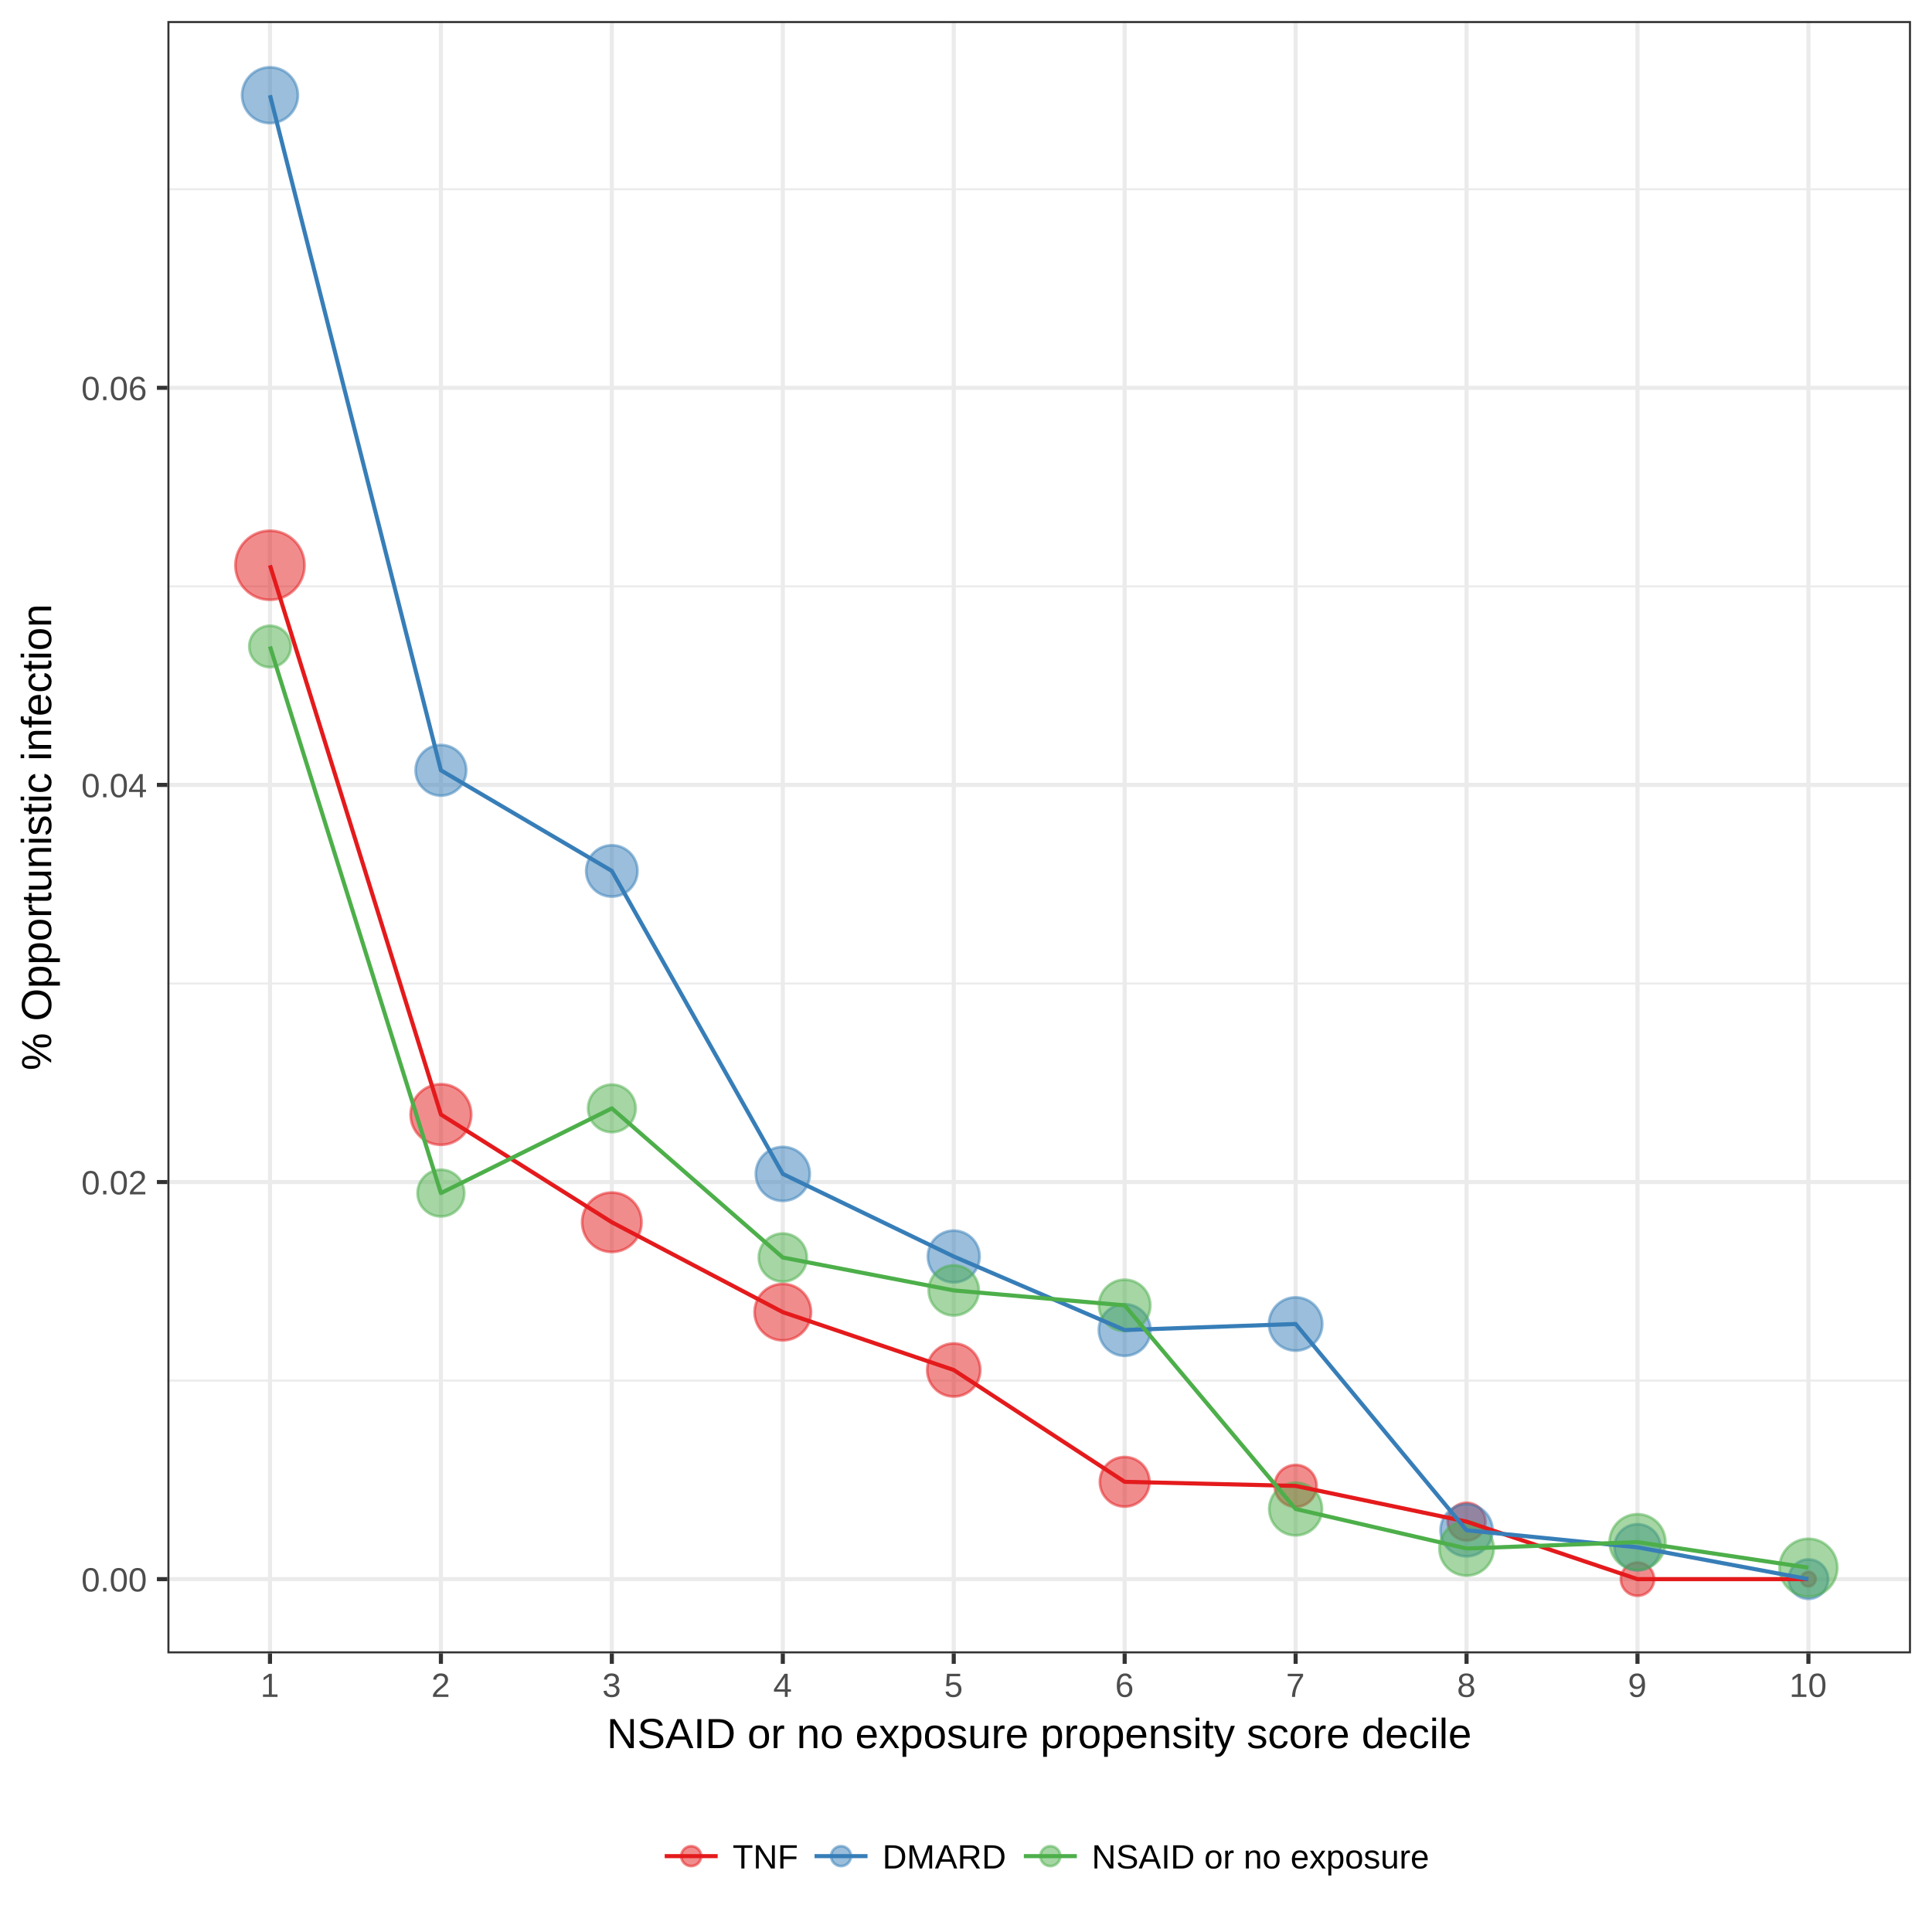
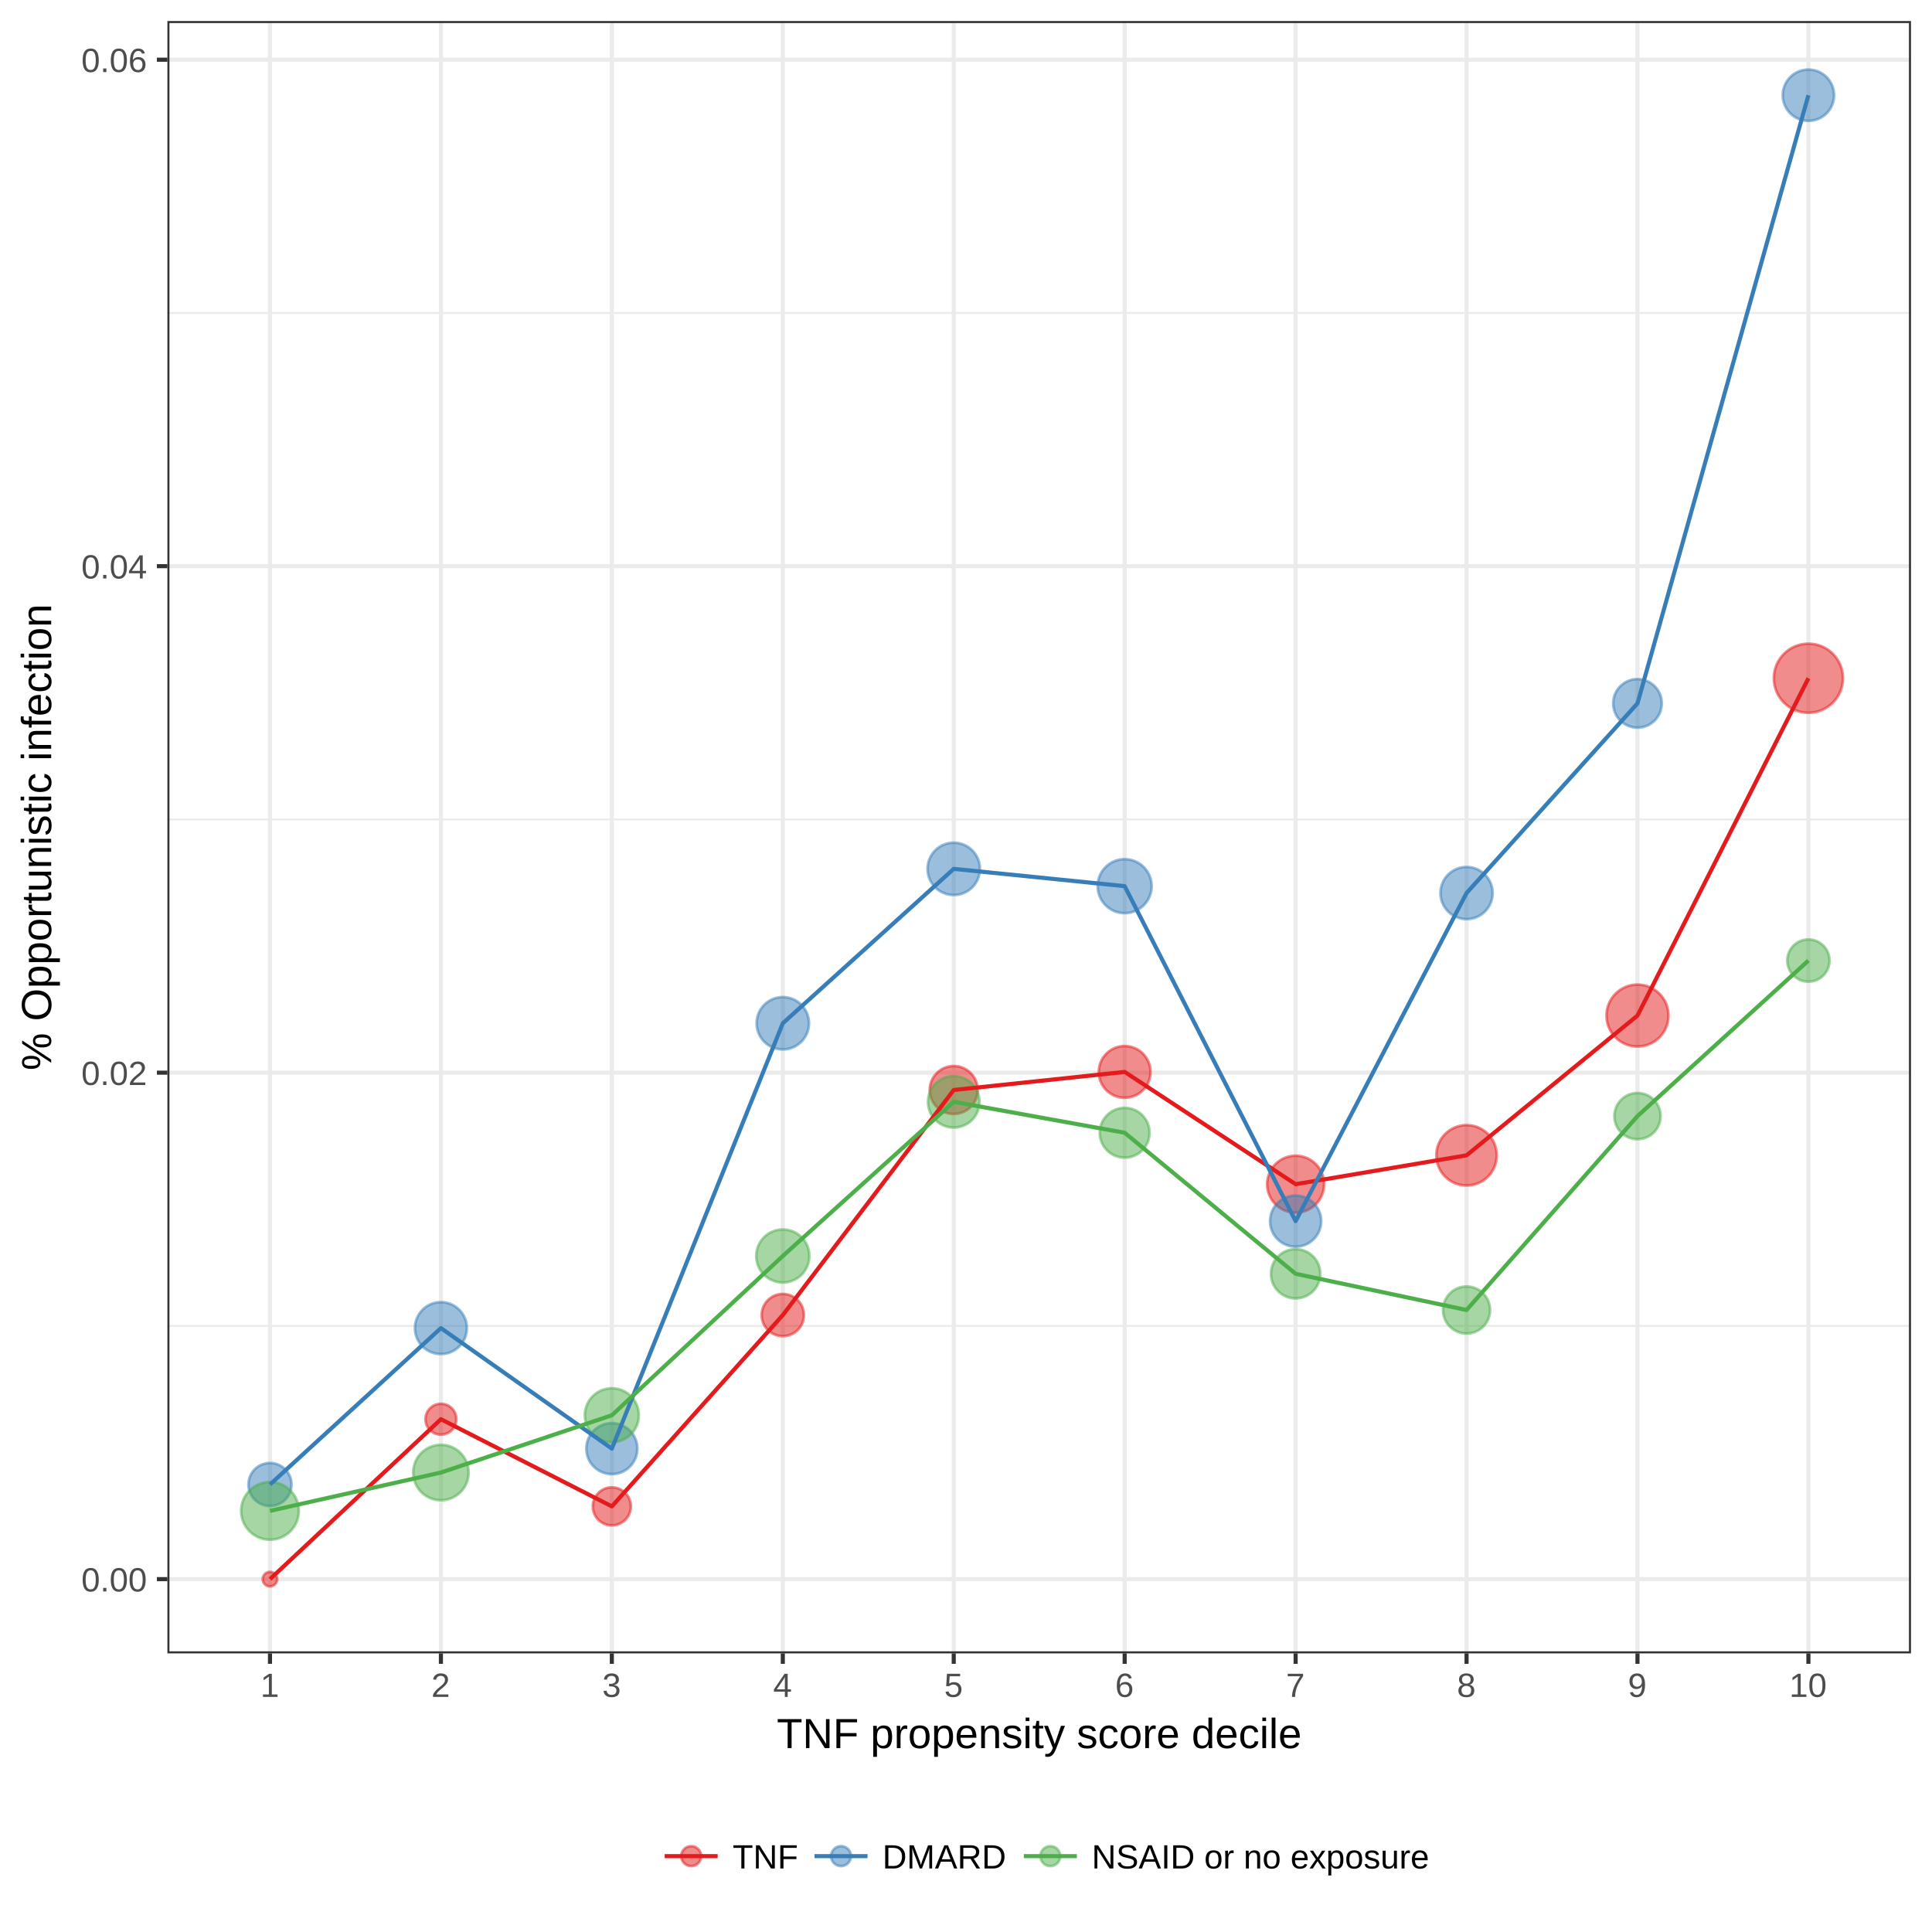
<svg xmlns="http://www.w3.org/2000/svg" viewBox="0 0 504.00 504.00">
  <defs>
    <style type="text/css">
    line, polyline, path, rect, circle {
      fill: none;
      stroke: #000000;
      stroke-linecap: round;
      stroke-linejoin: round;
      stroke-miterlimit: 10.00;
    }
  </style>
  </defs>
  <rect width="100%" height="100%" style="stroke: none; fill: #FFFFFF;" />
  <rect x="0.00" y="-0.00" width="504.00" height="504.00" style="stroke-width: 1.07; stroke: #FFFFFF; fill: #FFFFFF;" />
  <defs>
    <clipPath id="cpNDMuNjcyNnw0OTguNTIxfDQzMS4zMDl8NS40Nzk0NQ==">
      <rect x="43.67" y="5.48" width="454.85" height="425.83" />
    </clipPath>
  </defs>
  <rect x="43.67" y="5.48" width="454.85" height="425.83" style="stroke-width: 1.07; stroke: none; fill: #FFFFFF;" clip-path="url(#cpNDMuNjcyNnw0OTguNTIxfDQzMS4zMDl8NS40Nzk0NQ==)" />
-   <polyline points="43.67,360.16 498.52,360.16 " style="stroke-width: 0.53; stroke: #EBEBEB; stroke-linecap: butt;" clip-path="url(#cpNDMuNjcyNnw0OTguNTIxfDQzMS4zMDl8NS40Nzk0NQ==)" />
-   <polyline points="43.67,256.56 498.52,256.56 " style="stroke-width: 0.53; stroke: #EBEBEB; stroke-linecap: butt;" clip-path="url(#cpNDMuNjcyNnw0OTguNTIxfDQzMS4zMDl8NS40Nzk0NQ==)" />
-   <polyline points="43.67,152.97 498.52,152.97 " style="stroke-width: 0.53; stroke: #EBEBEB; stroke-linecap: butt;" clip-path="url(#cpNDMuNjcyNnw0OTguNTIxfDQzMS4zMDl8NS40Nzk0NQ==)" />
-   <polyline points="43.67,49.37 498.52,49.37 " style="stroke-width: 0.53; stroke: #EBEBEB; stroke-linecap: butt;" clip-path="url(#cpNDMuNjcyNnw0OTguNTIxfDQzMS4zMDl8NS40Nzk0NQ==)" />
+   <polyline points="43.67,345.89 498.52,345.89 " style="stroke-width: 0.53; stroke: #EBEBEB; stroke-linecap: butt;" clip-path="url(#cpNDMuNjcyNnw0OTguNTIxfDQzMS4zMDl8NS40Nzk0NQ==)" />
+   <polyline points="43.67,213.77 498.52,213.77 " style="stroke-width: 0.53; stroke: #EBEBEB; stroke-linecap: butt;" clip-path="url(#cpNDMuNjcyNnw0OTguNTIxfDQzMS4zMDl8NS40Nzk0NQ==)" />
+   <polyline points="43.67,81.64 498.52,81.64 " style="stroke-width: 0.53; stroke: #EBEBEB; stroke-linecap: butt;" clip-path="url(#cpNDMuNjcyNnw0OTguNTIxfDQzMS4zMDl8NS40Nzk0NQ==)" />
  <polyline points="43.67,411.95 498.52,411.95 " style="stroke-width: 1.07; stroke: #EBEBEB; stroke-linecap: butt;" clip-path="url(#cpNDMuNjcyNnw0OTguNTIxfDQzMS4zMDl8NS40Nzk0NQ==)" />
-   <polyline points="43.67,308.36 498.52,308.36 " style="stroke-width: 1.07; stroke: #EBEBEB; stroke-linecap: butt;" clip-path="url(#cpNDMuNjcyNnw0OTguNTIxfDQzMS4zMDl8NS40Nzk0NQ==)" />
-   <polyline points="43.67,204.76 498.52,204.76 " style="stroke-width: 1.07; stroke: #EBEBEB; stroke-linecap: butt;" clip-path="url(#cpNDMuNjcyNnw0OTguNTIxfDQzMS4zMDl8NS40Nzk0NQ==)" />
-   <polyline points="43.67,101.17 498.52,101.17 " style="stroke-width: 1.07; stroke: #EBEBEB; stroke-linecap: butt;" clip-path="url(#cpNDMuNjcyNnw0OTguNTIxfDQzMS4zMDl8NS40Nzk0NQ==)" />
+   <polyline points="43.67,279.83 498.52,279.83 " style="stroke-width: 1.07; stroke: #EBEBEB; stroke-linecap: butt;" clip-path="url(#cpNDMuNjcyNnw0OTguNTIxfDQzMS4zMDl8NS40Nzk0NQ==)" />
+   <polyline points="43.67,147.70 498.52,147.70 " style="stroke-width: 1.07; stroke: #EBEBEB; stroke-linecap: butt;" clip-path="url(#cpNDMuNjcyNnw0OTguNTIxfDQzMS4zMDl8NS40Nzk0NQ==)" />
+   <polyline points="43.67,15.58 498.52,15.58 " style="stroke-width: 1.07; stroke: #EBEBEB; stroke-linecap: butt;" clip-path="url(#cpNDMuNjcyNnw0OTguNTIxfDQzMS4zMDl8NS40Nzk0NQ==)" />
  <polyline points="70.43,431.31 70.43,5.48 " style="stroke-width: 1.07; stroke: #EBEBEB; stroke-linecap: butt;" clip-path="url(#cpNDMuNjcyNnw0OTguNTIxfDQzMS4zMDl8NS40Nzk0NQ==)" />
  <polyline points="115.02,431.31 115.02,5.48 " style="stroke-width: 1.07; stroke: #EBEBEB; stroke-linecap: butt;" clip-path="url(#cpNDMuNjcyNnw0OTguNTIxfDQzMS4zMDl8NS40Nzk0NQ==)" />
  <polyline points="159.61,431.31 159.61,5.48 " style="stroke-width: 1.07; stroke: #EBEBEB; stroke-linecap: butt;" clip-path="url(#cpNDMuNjcyNnw0OTguNTIxfDQzMS4zMDl8NS40Nzk0NQ==)" />
  <polyline points="204.21,431.31 204.21,5.48 " style="stroke-width: 1.07; stroke: #EBEBEB; stroke-linecap: butt;" clip-path="url(#cpNDMuNjcyNnw0OTguNTIxfDQzMS4zMDl8NS40Nzk0NQ==)" />
  <polyline points="248.80,431.31 248.80,5.48 " style="stroke-width: 1.07; stroke: #EBEBEB; stroke-linecap: butt;" clip-path="url(#cpNDMuNjcyNnw0OTguNTIxfDQzMS4zMDl8NS40Nzk0NQ==)" />
  <polyline points="293.39,431.31 293.39,5.48 " style="stroke-width: 1.07; stroke: #EBEBEB; stroke-linecap: butt;" clip-path="url(#cpNDMuNjcyNnw0OTguNTIxfDQzMS4zMDl8NS40Nzk0NQ==)" />
  <polyline points="337.99,431.31 337.99,5.48 " style="stroke-width: 1.07; stroke: #EBEBEB; stroke-linecap: butt;" clip-path="url(#cpNDMuNjcyNnw0OTguNTIxfDQzMS4zMDl8NS40Nzk0NQ==)" />
  <polyline points="382.58,431.31 382.58,5.48 " style="stroke-width: 1.07; stroke: #EBEBEB; stroke-linecap: butt;" clip-path="url(#cpNDMuNjcyNnw0OTguNTIxfDQzMS4zMDl8NS40Nzk0NQ==)" />
  <polyline points="427.17,431.31 427.17,5.48 " style="stroke-width: 1.07; stroke: #EBEBEB; stroke-linecap: butt;" clip-path="url(#cpNDMuNjcyNnw0OTguNTIxfDQzMS4zMDl8NS40Nzk0NQ==)" />
  <polyline points="471.76,431.31 471.76,5.48 " style="stroke-width: 1.07; stroke: #EBEBEB; stroke-linecap: butt;" clip-path="url(#cpNDMuNjcyNnw0OTguNTIxfDQzMS4zMDl8NS40Nzk0NQ==)" />
-   <circle cx="70.43" cy="147.46" r="6.76pt" style="stroke-width: 0.71; stroke: #E41A1C; stroke-opacity: 0.50; fill: #E41A1C; fill-opacity: 0.50;" clip-path="url(#cpNDMuNjcyNnw0OTguNTIxfDQzMS4zMDl8NS40Nzk0NQ==)" />
-   <circle cx="115.02" cy="290.74" r="5.93pt" style="stroke-width: 0.71; stroke: #E41A1C; stroke-opacity: 0.50; fill: #E41A1C; fill-opacity: 0.50;" clip-path="url(#cpNDMuNjcyNnw0OTguNTIxfDQzMS4zMDl8NS40Nzk0NQ==)" />
-   <circle cx="159.61" cy="318.85" r="5.81pt" style="stroke-width: 0.71; stroke: #E41A1C; stroke-opacity: 0.50; fill: #E41A1C; fill-opacity: 0.50;" clip-path="url(#cpNDMuNjcyNnw0OTguNTIxfDQzMS4zMDl8NS40Nzk0NQ==)" />
-   <circle cx="204.21" cy="342.30" r="5.52pt" style="stroke-width: 0.71; stroke: #E41A1C; stroke-opacity: 0.50; fill: #E41A1C; fill-opacity: 0.50;" clip-path="url(#cpNDMuNjcyNnw0OTguNTIxfDQzMS4zMDl8NS40Nzk0NQ==)" />
-   <circle cx="248.80" cy="357.39" r="5.19pt" style="stroke-width: 0.71; stroke: #E41A1C; stroke-opacity: 0.50; fill: #E41A1C; fill-opacity: 0.50;" clip-path="url(#cpNDMuNjcyNnw0OTguNTIxfDQzMS4zMDl8NS40Nzk0NQ==)" />
-   <circle cx="293.39" cy="386.56" r="4.85pt" style="stroke-width: 0.71; stroke: #E41A1C; stroke-opacity: 0.50; fill: #E41A1C; fill-opacity: 0.50;" clip-path="url(#cpNDMuNjcyNnw0OTguNTIxfDQzMS4zMDl8NS40Nzk0NQ==)" />
-   <circle cx="337.99" cy="387.63" r="4.10pt" style="stroke-width: 0.71; stroke: #E41A1C; stroke-opacity: 0.50; fill: #E41A1C; fill-opacity: 0.50;" clip-path="url(#cpNDMuNjcyNnw0OTguNTIxfDQzMS4zMDl8NS40Nzk0NQ==)" />
-   <circle cx="382.58" cy="396.94" r="3.69pt" style="stroke-width: 0.71; stroke: #E41A1C; stroke-opacity: 0.50; fill: #E41A1C; fill-opacity: 0.50;" clip-path="url(#cpNDMuNjcyNnw0OTguNTIxfDQzMS4zMDl8NS40Nzk0NQ==)" />
-   <circle cx="427.17" cy="411.95" r="3.25pt" style="stroke-width: 0.71; stroke: #E41A1C; stroke-opacity: 0.50; fill: #E41A1C; fill-opacity: 0.50;" clip-path="url(#cpNDMuNjcyNnw0OTguNTIxfDQzMS4zMDl8NS40Nzk0NQ==)" />
-   <circle cx="471.76" cy="411.95" r="1.42pt" style="stroke-width: 0.71; stroke: #E41A1C; stroke-opacity: 0.50; fill: #E41A1C; fill-opacity: 0.50;" clip-path="url(#cpNDMuNjcyNnw0OTguNTIxfDQzMS4zMDl8NS40Nzk0NQ==)" />
-   <circle cx="70.43" cy="24.84" r="5.46pt" style="stroke-width: 0.71; stroke: #377EB8; stroke-opacity: 0.50; fill: #377EB8; fill-opacity: 0.50;" clip-path="url(#cpNDMuNjcyNnw0OTguNTIxfDQzMS4zMDl8NS40Nzk0NQ==)" />
-   <circle cx="115.02" cy="200.95" r="4.95pt" style="stroke-width: 0.71; stroke: #377EB8; stroke-opacity: 0.50; fill: #377EB8; fill-opacity: 0.50;" clip-path="url(#cpNDMuNjcyNnw0OTguNTIxfDQzMS4zMDl8NS40Nzk0NQ==)" />
-   <circle cx="159.61" cy="227.20" r="5.02pt" style="stroke-width: 0.71; stroke: #377EB8; stroke-opacity: 0.50; fill: #377EB8; fill-opacity: 0.50;" clip-path="url(#cpNDMuNjcyNnw0OTguNTIxfDQzMS4zMDl8NS40Nzk0NQ==)" />
-   <circle cx="204.21" cy="306.24" r="5.28pt" style="stroke-width: 0.71; stroke: #377EB8; stroke-opacity: 0.50; fill: #377EB8; fill-opacity: 0.50;" clip-path="url(#cpNDMuNjcyNnw0OTguNTIxfDQzMS4zMDl8NS40Nzk0NQ==)" />
-   <circle cx="248.80" cy="327.78" r="5.06pt" style="stroke-width: 0.71; stroke: #377EB8; stroke-opacity: 0.50; fill: #377EB8; fill-opacity: 0.50;" clip-path="url(#cpNDMuNjcyNnw0OTguNTIxfDQzMS4zMDl8NS40Nzk0NQ==)" />
-   <circle cx="293.39" cy="346.96" r="5.05pt" style="stroke-width: 0.71; stroke: #377EB8; stroke-opacity: 0.50; fill: #377EB8; fill-opacity: 0.50;" clip-path="url(#cpNDMuNjcyNnw0OTguNTIxfDQzMS4zMDl8NS40Nzk0NQ==)" />
-   <circle cx="337.99" cy="345.39" r="5.21pt" style="stroke-width: 0.71; stroke: #377EB8; stroke-opacity: 0.50; fill: #377EB8; fill-opacity: 0.50;" clip-path="url(#cpNDMuNjcyNnw0OTguNTIxfDQzMS4zMDl8NS40Nzk0NQ==)" />
-   <circle cx="382.58" cy="399.21" r="5.09pt" style="stroke-width: 0.71; stroke: #377EB8; stroke-opacity: 0.50; fill: #377EB8; fill-opacity: 0.50;" clip-path="url(#cpNDMuNjcyNnw0OTguNTIxfDQzMS4zMDl8NS40Nzk0NQ==)" />
-   <circle cx="427.17" cy="403.64" r="4.51pt" style="stroke-width: 0.71; stroke: #377EB8; stroke-opacity: 0.50; fill: #377EB8; fill-opacity: 0.50;" clip-path="url(#cpNDMuNjcyNnw0OTguNTIxfDQzMS4zMDl8NS40Nzk0NQ==)" />
-   <circle cx="471.76" cy="411.95" r="3.86pt" style="stroke-width: 0.71; stroke: #377EB8; stroke-opacity: 0.50; fill: #377EB8; fill-opacity: 0.50;" clip-path="url(#cpNDMuNjcyNnw0OTguNTIxfDQzMS4zMDl8NS40Nzk0NQ==)" />
-   <circle cx="70.43" cy="168.64" r="4.05pt" style="stroke-width: 0.71; stroke: #4DAF4A; stroke-opacity: 0.50; fill: #4DAF4A; fill-opacity: 0.50;" clip-path="url(#cpNDMuNjcyNnw0OTguNTIxfDQzMS4zMDl8NS40Nzk0NQ==)" />
-   <circle cx="115.02" cy="311.24" r="4.57pt" style="stroke-width: 0.71; stroke: #4DAF4A; stroke-opacity: 0.50; fill: #4DAF4A; fill-opacity: 0.50;" clip-path="url(#cpNDMuNjcyNnw0OTguNTIxfDQzMS4zMDl8NS40Nzk0NQ==)" />
-   <circle cx="159.61" cy="289.14" r="4.65pt" style="stroke-width: 0.71; stroke: #4DAF4A; stroke-opacity: 0.50; fill: #4DAF4A; fill-opacity: 0.50;" clip-path="url(#cpNDMuNjcyNnw0OTguNTIxfDQzMS4zMDl8NS40Nzk0NQ==)" />
-   <circle cx="204.21" cy="328.05" r="4.70pt" style="stroke-width: 0.71; stroke: #4DAF4A; stroke-opacity: 0.50; fill: #4DAF4A; fill-opacity: 0.50;" clip-path="url(#cpNDMuNjcyNnw0OTguNTIxfDQzMS4zMDl8NS40Nzk0NQ==)" />
-   <circle cx="248.80" cy="336.63" r="4.90pt" style="stroke-width: 0.71; stroke: #4DAF4A; stroke-opacity: 0.50; fill: #4DAF4A; fill-opacity: 0.50;" clip-path="url(#cpNDMuNjcyNnw0OTguNTIxfDQzMS4zMDl8NS40Nzk0NQ==)" />
-   <circle cx="293.39" cy="340.53" r="5.02pt" style="stroke-width: 0.71; stroke: #4DAF4A; stroke-opacity: 0.50; fill: #4DAF4A; fill-opacity: 0.50;" clip-path="url(#cpNDMuNjcyNnw0OTguNTIxfDQzMS4zMDl8NS40Nzk0NQ==)" />
-   <circle cx="337.99" cy="393.65" r="5.16pt" style="stroke-width: 0.71; stroke: #4DAF4A; stroke-opacity: 0.50; fill: #4DAF4A; fill-opacity: 0.50;" clip-path="url(#cpNDMuNjcyNnw0OTguNTIxfDQzMS4zMDl8NS40Nzk0NQ==)" />
-   <circle cx="382.58" cy="403.95" r="5.31pt" style="stroke-width: 0.71; stroke: #4DAF4A; stroke-opacity: 0.50; fill: #4DAF4A; fill-opacity: 0.50;" clip-path="url(#cpNDMuNjcyNnw0OTguNTIxfDQzMS4zMDl8NS40Nzk0NQ==)" />
-   <circle cx="427.17" cy="402.29" r="5.46pt" style="stroke-width: 0.71; stroke: #4DAF4A; stroke-opacity: 0.50; fill: #4DAF4A; fill-opacity: 0.50;" clip-path="url(#cpNDMuNjcyNnw0OTguNTIxfDQzMS4zMDl8NS40Nzk0NQ==)" />
-   <circle cx="471.76" cy="408.96" r="5.65pt" style="stroke-width: 0.71; stroke: #4DAF4A; stroke-opacity: 0.50; fill: #4DAF4A; fill-opacity: 0.50;" clip-path="url(#cpNDMuNjcyNnw0OTguNTIxfDQzMS4zMDl8NS40Nzk0NQ==)" />
-   <polyline points="70.43,147.46 115.02,290.74 159.61,318.85 204.21,342.30 248.80,357.39 293.39,386.56 337.99,387.63 382.58,396.94 427.17,411.95 471.76,411.95 " style="stroke-width: 1.07; stroke: #E41A1C; stroke-linecap: butt;" clip-path="url(#cpNDMuNjcyNnw0OTguNTIxfDQzMS4zMDl8NS40Nzk0NQ==)" />
-   <polyline points="70.43,24.84 115.02,200.95 159.61,227.20 204.21,306.24 248.80,327.78 293.39,346.96 337.99,345.39 382.58,399.21 427.17,403.64 471.76,411.95 " style="stroke-width: 1.07; stroke: #377EB8; stroke-linecap: butt;" clip-path="url(#cpNDMuNjcyNnw0OTguNTIxfDQzMS4zMDl8NS40Nzk0NQ==)" />
-   <polyline points="70.43,168.64 115.02,311.24 159.61,289.14 204.21,328.05 248.80,336.63 293.39,340.53 337.99,393.65 382.58,403.95 427.17,402.29 471.76,408.96 " style="stroke-width: 1.07; stroke: #4DAF4A; stroke-linecap: butt;" clip-path="url(#cpNDMuNjcyNnw0OTguNTIxfDQzMS4zMDl8NS40Nzk0NQ==)" />
+   <circle cx="70.43" cy="411.95" r="1.42pt" style="stroke-width: 0.71; stroke: #E41A1C; stroke-opacity: 0.50; fill: #E41A1C; fill-opacity: 0.50;" clip-path="url(#cpNDMuNjcyNnw0OTguNTIxfDQzMS4zMDl8NS40Nzk0NQ==)" />
+   <circle cx="115.02" cy="370.23" r="3.02pt" style="stroke-width: 0.71; stroke: #E41A1C; stroke-opacity: 0.50; fill: #E41A1C; fill-opacity: 0.50;" clip-path="url(#cpNDMuNjcyNnw0OTguNTIxfDQzMS4zMDl8NS40Nzk0NQ==)" />
+   <circle cx="159.61" cy="392.97" r="3.72pt" style="stroke-width: 0.71; stroke: #E41A1C; stroke-opacity: 0.50; fill: #E41A1C; fill-opacity: 0.50;" clip-path="url(#cpNDMuNjcyNnw0OTguNTIxfDQzMS4zMDl8NS40Nzk0NQ==)" />
+   <circle cx="204.21" cy="343.06" r="4.13pt" style="stroke-width: 0.71; stroke: #E41A1C; stroke-opacity: 0.50; fill: #E41A1C; fill-opacity: 0.50;" clip-path="url(#cpNDMuNjcyNnw0OTguNTIxfDQzMS4zMDl8NS40Nzk0NQ==)" />
+   <circle cx="248.80" cy="284.35" r="4.69pt" style="stroke-width: 0.71; stroke: #E41A1C; stroke-opacity: 0.50; fill: #E41A1C; fill-opacity: 0.50;" clip-path="url(#cpNDMuNjcyNnw0OTguNTIxfDQzMS4zMDl8NS40Nzk0NQ==)" />
+   <circle cx="293.39" cy="279.63" r="5.06pt" style="stroke-width: 0.71; stroke: #E41A1C; stroke-opacity: 0.50; fill: #E41A1C; fill-opacity: 0.50;" clip-path="url(#cpNDMuNjcyNnw0OTguNTIxfDQzMS4zMDl8NS40Nzk0NQ==)" />
+   <circle cx="337.99" cy="308.92" r="5.57pt" style="stroke-width: 0.71; stroke: #E41A1C; stroke-opacity: 0.50; fill: #E41A1C; fill-opacity: 0.50;" clip-path="url(#cpNDMuNjcyNnw0OTguNTIxfDQzMS4zMDl8NS40Nzk0NQ==)" />
+   <circle cx="382.58" cy="301.39" r="5.91pt" style="stroke-width: 0.71; stroke: #E41A1C; stroke-opacity: 0.50; fill: #E41A1C; fill-opacity: 0.50;" clip-path="url(#cpNDMuNjcyNnw0OTguNTIxfDQzMS4zMDl8NS40Nzk0NQ==)" />
+   <circle cx="427.17" cy="264.93" r="6.06pt" style="stroke-width: 0.71; stroke: #E41A1C; stroke-opacity: 0.50; fill: #E41A1C; fill-opacity: 0.50;" clip-path="url(#cpNDMuNjcyNnw0OTguNTIxfDQzMS4zMDl8NS40Nzk0NQ==)" />
+   <circle cx="471.76" cy="176.93" r="6.76pt" style="stroke-width: 0.71; stroke: #E41A1C; stroke-opacity: 0.50; fill: #E41A1C; fill-opacity: 0.50;" clip-path="url(#cpNDMuNjcyNnw0OTguNTIxfDQzMS4zMDl8NS40Nzk0NQ==)" />
+   <circle cx="70.43" cy="387.26" r="4.21pt" style="stroke-width: 0.71; stroke: #377EB8; stroke-opacity: 0.50; fill: #377EB8; fill-opacity: 0.50;" clip-path="url(#cpNDMuNjcyNnw0OTguNTIxfDQzMS4zMDl8NS40Nzk0NQ==)" />
+   <circle cx="115.02" cy="346.46" r="5.08pt" style="stroke-width: 0.71; stroke: #377EB8; stroke-opacity: 0.50; fill: #377EB8; fill-opacity: 0.50;" clip-path="url(#cpNDMuNjcyNnw0OTguNTIxfDQzMS4zMDl8NS40Nzk0NQ==)" />
+   <circle cx="159.61" cy="377.90" r="4.99pt" style="stroke-width: 0.71; stroke: #377EB8; stroke-opacity: 0.50; fill: #377EB8; fill-opacity: 0.50;" clip-path="url(#cpNDMuNjcyNnw0OTguNTIxfDQzMS4zMDl8NS40Nzk0NQ==)" />
+   <circle cx="204.21" cy="266.94" r="5.12pt" style="stroke-width: 0.71; stroke: #377EB8; stroke-opacity: 0.50; fill: #377EB8; fill-opacity: 0.50;" clip-path="url(#cpNDMuNjcyNnw0OTguNTIxfDQzMS4zMDl8NS40Nzk0NQ==)" />
+   <circle cx="248.80" cy="226.66" r="5.12pt" style="stroke-width: 0.71; stroke: #377EB8; stroke-opacity: 0.50; fill: #377EB8; fill-opacity: 0.50;" clip-path="url(#cpNDMuNjcyNnw0OTguNTIxfDQzMS4zMDl8NS40Nzk0NQ==)" />
+   <circle cx="293.39" cy="231.17" r="5.28pt" style="stroke-width: 0.71; stroke: #377EB8; stroke-opacity: 0.50; fill: #377EB8; fill-opacity: 0.50;" clip-path="url(#cpNDMuNjcyNnw0OTguNTIxfDQzMS4zMDl8NS40Nzk0NQ==)" />
+   <circle cx="337.99" cy="318.55" r="5.00pt" style="stroke-width: 0.71; stroke: #377EB8; stroke-opacity: 0.50; fill: #377EB8; fill-opacity: 0.50;" clip-path="url(#cpNDMuNjcyNnw0OTguNTIxfDQzMS4zMDl8NS40Nzk0NQ==)" />
+   <circle cx="382.58" cy="232.97" r="5.10pt" style="stroke-width: 0.71; stroke: #377EB8; stroke-opacity: 0.50; fill: #377EB8; fill-opacity: 0.50;" clip-path="url(#cpNDMuNjcyNnw0OTguNTIxfDQzMS4zMDl8NS40Nzk0NQ==)" />
+   <circle cx="427.17" cy="183.49" r="4.75pt" style="stroke-width: 0.71; stroke: #377EB8; stroke-opacity: 0.50; fill: #377EB8; fill-opacity: 0.50;" clip-path="url(#cpNDMuNjcyNnw0OTguNTIxfDQzMS4zMDl8NS40Nzk0NQ==)" />
+   <circle cx="471.76" cy="24.84" r="5.02pt" style="stroke-width: 0.71; stroke: #377EB8; stroke-opacity: 0.50; fill: #377EB8; fill-opacity: 0.50;" clip-path="url(#cpNDMuNjcyNnw0OTguNTIxfDQzMS4zMDl8NS40Nzk0NQ==)" />
+   <circle cx="70.43" cy="394.14" r="5.64pt" style="stroke-width: 0.71; stroke: #4DAF4A; stroke-opacity: 0.50; fill: #4DAF4A; fill-opacity: 0.50;" clip-path="url(#cpNDMuNjcyNnw0OTguNTIxfDQzMS4zMDl8NS40Nzk0NQ==)" />
+   <circle cx="115.02" cy="384.14" r="5.42pt" style="stroke-width: 0.71; stroke: #4DAF4A; stroke-opacity: 0.50; fill: #4DAF4A; fill-opacity: 0.50;" clip-path="url(#cpNDMuNjcyNnw0OTguNTIxfDQzMS4zMDl8NS40Nzk0NQ==)" />
+   <circle cx="159.61" cy="369.20" r="5.28pt" style="stroke-width: 0.71; stroke: #4DAF4A; stroke-opacity: 0.50; fill: #4DAF4A; fill-opacity: 0.50;" clip-path="url(#cpNDMuNjcyNnw0OTguNTIxfDQzMS4zMDl8NS40Nzk0NQ==)" />
+   <circle cx="204.21" cy="327.65" r="5.19pt" style="stroke-width: 0.71; stroke: #4DAF4A; stroke-opacity: 0.50; fill: #4DAF4A; fill-opacity: 0.50;" clip-path="url(#cpNDMuNjcyNnw0OTguNTIxfDQzMS4zMDl8NS40Nzk0NQ==)" />
+   <circle cx="248.80" cy="287.43" r="5.04pt" style="stroke-width: 0.71; stroke: #4DAF4A; stroke-opacity: 0.50; fill: #4DAF4A; fill-opacity: 0.50;" clip-path="url(#cpNDMuNjcyNnw0OTguNTIxfDQzMS4zMDl8NS40Nzk0NQ==)" />
+   <circle cx="293.39" cy="295.50" r="4.87pt" style="stroke-width: 0.71; stroke: #4DAF4A; stroke-opacity: 0.50; fill: #4DAF4A; fill-opacity: 0.50;" clip-path="url(#cpNDMuNjcyNnw0OTguNTIxfDQzMS4zMDl8NS40Nzk0NQ==)" />
+   <circle cx="337.99" cy="332.29" r="4.82pt" style="stroke-width: 0.71; stroke: #4DAF4A; stroke-opacity: 0.50; fill: #4DAF4A; fill-opacity: 0.50;" clip-path="url(#cpNDMuNjcyNnw0OTguNTIxfDQzMS4zMDl8NS40Nzk0NQ==)" />
+   <circle cx="382.58" cy="341.74" r="4.60pt" style="stroke-width: 0.71; stroke: #4DAF4A; stroke-opacity: 0.50; fill: #4DAF4A; fill-opacity: 0.50;" clip-path="url(#cpNDMuNjcyNnw0OTguNTIxfDQzMS4zMDl8NS40Nzk0NQ==)" />
+   <circle cx="427.17" cy="291.16" r="4.52pt" style="stroke-width: 0.71; stroke: #4DAF4A; stroke-opacity: 0.50; fill: #4DAF4A; fill-opacity: 0.50;" clip-path="url(#cpNDMuNjcyNnw0OTguNTIxfDQzMS4zMDl8NS40Nzk0NQ==)" />
+   <circle cx="471.76" cy="250.58" r="4.13pt" style="stroke-width: 0.71; stroke: #4DAF4A; stroke-opacity: 0.50; fill: #4DAF4A; fill-opacity: 0.50;" clip-path="url(#cpNDMuNjcyNnw0OTguNTIxfDQzMS4zMDl8NS40Nzk0NQ==)" />
+   <polyline points="70.43,411.95 115.02,370.23 159.61,392.97 204.21,343.06 248.80,284.35 293.39,279.63 337.99,308.92 382.58,301.39 427.17,264.93 471.76,176.93 " style="stroke-width: 1.07; stroke: #E41A1C; stroke-linecap: butt;" clip-path="url(#cpNDMuNjcyNnw0OTguNTIxfDQzMS4zMDl8NS40Nzk0NQ==)" />
+   <polyline points="70.43,387.26 115.02,346.46 159.61,377.90 204.21,266.94 248.80,226.66 293.39,231.17 337.99,318.55 382.58,232.97 427.17,183.49 471.76,24.84 " style="stroke-width: 1.07; stroke: #377EB8; stroke-linecap: butt;" clip-path="url(#cpNDMuNjcyNnw0OTguNTIxfDQzMS4zMDl8NS40Nzk0NQ==)" />
+   <polyline points="70.43,394.14 115.02,384.14 159.61,369.20 204.21,327.65 248.80,287.43 293.39,295.50 337.99,332.29 382.58,341.74 427.17,291.16 471.76,250.58 " style="stroke-width: 1.07; stroke: #4DAF4A; stroke-linecap: butt;" clip-path="url(#cpNDMuNjcyNnw0OTguNTIxfDQzMS4zMDl8NS40Nzk0NQ==)" />
  <rect x="43.67" y="5.48" width="454.85" height="425.83" style="stroke-width: 1.07; stroke: #333333;" clip-path="url(#cpNDMuNjcyNnw0OTguNTIxfDQzMS4zMDl8NS40Nzk0NQ==)" />
  <defs>
    <clipPath id="cpMHw1MDR8NTA0fDA=">
      <rect x="0.00" y="0.00" width="504.00" height="504.00" />
    </clipPath>
  </defs>
  <g clip-path="url(#cpMHw1MDR8NTA0fDA=)">
    <text x="21.22" y="415.17" style="font-size: 8.80px; fill: #4D4D4D; font-family: Arial;" textLength="17.52px" lengthAdjust="spacingAndGlyphs">0.00</text>
  </g>
  <g clip-path="url(#cpMHw1MDR8NTA0fDA=)">
-     <text x="21.22" y="311.58" style="font-size: 8.80px; fill: #4D4D4D; font-family: Arial;" textLength="17.52px" lengthAdjust="spacingAndGlyphs">0.02</text>
+     <text x="21.22" y="283.05" style="font-size: 8.80px; fill: #4D4D4D; font-family: Arial;" textLength="17.52px" lengthAdjust="spacingAndGlyphs">0.02</text>
  </g>
  <g clip-path="url(#cpMHw1MDR8NTA0fDA=)">
-     <text x="21.22" y="207.98" style="font-size: 8.80px; fill: #4D4D4D; font-family: Arial;" textLength="17.52px" lengthAdjust="spacingAndGlyphs">0.04</text>
+     <text x="21.22" y="150.92" style="font-size: 8.80px; fill: #4D4D4D; font-family: Arial;" textLength="17.52px" lengthAdjust="spacingAndGlyphs">0.04</text>
  </g>
  <g clip-path="url(#cpMHw1MDR8NTA0fDA=)">
-     <text x="21.22" y="104.39" style="font-size: 8.80px; fill: #4D4D4D; font-family: Arial;" textLength="17.52px" lengthAdjust="spacingAndGlyphs">0.06</text>
+     <text x="21.22" y="18.80" style="font-size: 8.80px; fill: #4D4D4D; font-family: Arial;" textLength="17.52px" lengthAdjust="spacingAndGlyphs">0.06</text>
  </g>
  <polyline points="40.93,411.95 43.67,411.95 " style="stroke-width: 1.07; stroke: #333333; stroke-linecap: butt;" clip-path="url(#cpMHw1MDR8NTA0fDA=)" />
-   <polyline points="40.93,308.36 43.67,308.36 " style="stroke-width: 1.07; stroke: #333333; stroke-linecap: butt;" clip-path="url(#cpMHw1MDR8NTA0fDA=)" />
-   <polyline points="40.93,204.76 43.67,204.76 " style="stroke-width: 1.07; stroke: #333333; stroke-linecap: butt;" clip-path="url(#cpMHw1MDR8NTA0fDA=)" />
-   <polyline points="40.93,101.17 43.67,101.17 " style="stroke-width: 1.07; stroke: #333333; stroke-linecap: butt;" clip-path="url(#cpMHw1MDR8NTA0fDA=)" />
+   <polyline points="40.93,279.83 43.67,279.83 " style="stroke-width: 1.07; stroke: #333333; stroke-linecap: butt;" clip-path="url(#cpMHw1MDR8NTA0fDA=)" />
+   <polyline points="40.93,147.70 43.67,147.70 " style="stroke-width: 1.07; stroke: #333333; stroke-linecap: butt;" clip-path="url(#cpMHw1MDR8NTA0fDA=)" />
+   <polyline points="40.93,15.58 43.67,15.58 " style="stroke-width: 1.07; stroke: #333333; stroke-linecap: butt;" clip-path="url(#cpMHw1MDR8NTA0fDA=)" />
  <polyline points="70.43,434.05 70.43,431.31 " style="stroke-width: 1.07; stroke: #333333; stroke-linecap: butt;" clip-path="url(#cpMHw1MDR8NTA0fDA=)" />
  <polyline points="115.02,434.05 115.02,431.31 " style="stroke-width: 1.07; stroke: #333333; stroke-linecap: butt;" clip-path="url(#cpMHw1MDR8NTA0fDA=)" />
  <polyline points="159.61,434.05 159.61,431.31 " style="stroke-width: 1.07; stroke: #333333; stroke-linecap: butt;" clip-path="url(#cpMHw1MDR8NTA0fDA=)" />
  <polyline points="204.21,434.05 204.21,431.31 " style="stroke-width: 1.07; stroke: #333333; stroke-linecap: butt;" clip-path="url(#cpMHw1MDR8NTA0fDA=)" />
  <polyline points="248.80,434.05 248.80,431.31 " style="stroke-width: 1.07; stroke: #333333; stroke-linecap: butt;" clip-path="url(#cpMHw1MDR8NTA0fDA=)" />
  <polyline points="293.39,434.05 293.39,431.31 " style="stroke-width: 1.07; stroke: #333333; stroke-linecap: butt;" clip-path="url(#cpMHw1MDR8NTA0fDA=)" />
  <polyline points="337.99,434.05 337.99,431.31 " style="stroke-width: 1.07; stroke: #333333; stroke-linecap: butt;" clip-path="url(#cpMHw1MDR8NTA0fDA=)" />
  <polyline points="382.58,434.05 382.58,431.31 " style="stroke-width: 1.07; stroke: #333333; stroke-linecap: butt;" clip-path="url(#cpMHw1MDR8NTA0fDA=)" />
  <polyline points="427.17,434.05 427.17,431.31 " style="stroke-width: 1.07; stroke: #333333; stroke-linecap: butt;" clip-path="url(#cpMHw1MDR8NTA0fDA=)" />
  <polyline points="471.76,434.05 471.76,431.31 " style="stroke-width: 1.07; stroke: #333333; stroke-linecap: butt;" clip-path="url(#cpMHw1MDR8NTA0fDA=)" />
  <g clip-path="url(#cpMHw1MDR8NTA0fDA=)">
    <text x="67.93" y="442.68" style="font-size: 8.80px; fill: #4D4D4D; font-family: Arial;" textLength="5.01px" lengthAdjust="spacingAndGlyphs">1</text>
  </g>
  <g clip-path="url(#cpMHw1MDR8NTA0fDA=)">
    <text x="112.52" y="442.68" style="font-size: 8.80px; fill: #4D4D4D; font-family: Arial;" textLength="5.01px" lengthAdjust="spacingAndGlyphs">2</text>
  </g>
  <g clip-path="url(#cpMHw1MDR8NTA0fDA=)">
    <text x="157.11" y="442.68" style="font-size: 8.80px; fill: #4D4D4D; font-family: Arial;" textLength="5.01px" lengthAdjust="spacingAndGlyphs">3</text>
  </g>
  <g clip-path="url(#cpMHw1MDR8NTA0fDA=)">
    <text x="201.70" y="442.68" style="font-size: 8.80px; fill: #4D4D4D; font-family: Arial;" textLength="5.01px" lengthAdjust="spacingAndGlyphs">4</text>
  </g>
  <g clip-path="url(#cpMHw1MDR8NTA0fDA=)">
    <text x="246.30" y="442.68" style="font-size: 8.80px; fill: #4D4D4D; font-family: Arial;" textLength="5.01px" lengthAdjust="spacingAndGlyphs">5</text>
  </g>
  <g clip-path="url(#cpMHw1MDR8NTA0fDA=)">
    <text x="290.89" y="442.68" style="font-size: 8.80px; fill: #4D4D4D; font-family: Arial;" textLength="5.01px" lengthAdjust="spacingAndGlyphs">6</text>
  </g>
  <g clip-path="url(#cpMHw1MDR8NTA0fDA=)">
    <text x="335.48" y="442.68" style="font-size: 8.80px; fill: #4D4D4D; font-family: Arial;" textLength="5.01px" lengthAdjust="spacingAndGlyphs">7</text>
  </g>
  <g clip-path="url(#cpMHw1MDR8NTA0fDA=)">
    <text x="380.08" y="442.68" style="font-size: 8.80px; fill: #4D4D4D; font-family: Arial;" textLength="5.01px" lengthAdjust="spacingAndGlyphs">8</text>
  </g>
  <g clip-path="url(#cpMHw1MDR8NTA0fDA=)">
    <text x="424.67" y="442.68" style="font-size: 8.80px; fill: #4D4D4D; font-family: Arial;" textLength="5.01px" lengthAdjust="spacingAndGlyphs">9</text>
  </g>
  <g clip-path="url(#cpMHw1MDR8NTA0fDA=)">
    <text x="466.76" y="442.68" style="font-size: 8.80px; fill: #4D4D4D; font-family: Arial;" textLength="10.01px" lengthAdjust="spacingAndGlyphs">10</text>
  </g>
  <g clip-path="url(#cpMHw1MDR8NTA0fDA=)">
-     <text x="158.29" y="456.03" style="font-size: 11.00px; font-family: Arial;" textLength="225.61px" lengthAdjust="spacingAndGlyphs">NSAID or no exposure propensity score decile</text>
+     <text x="202.63" y="456.03" style="font-size: 11.00px; font-family: Arial;" textLength="136.94px" lengthAdjust="spacingAndGlyphs">TNF propensity score decile</text>
  </g>
  <g clip-path="url(#cpMHw1MDR8NTA0fDA=)">
    <text transform="translate(13.35,279.23) rotate(-90)" style="font-size: 11.00px; font-family: Arial;" textLength="121.67px" lengthAdjust="spacingAndGlyphs">% Opportunistic infection</text>
  </g>
  <rect x="161.68" y="469.90" width="218.84" height="28.62" style="stroke-width: 1.07; stroke: none; fill: #FFFFFF;" clip-path="url(#cpMHw1MDR8NTA0fDA=)" />
  <rect x="171.67" y="475.57" width="17.28" height="17.28" style="stroke-width: 1.07; stroke: none; fill: #FFFFFF;" clip-path="url(#cpMHw1MDR8NTA0fDA=)" />
  <circle cx="180.31" cy="484.21" r="1.95pt" style="stroke-width: 0.71; stroke: #E41A1C; stroke-opacity: 0.50; fill: #E41A1C; fill-opacity: 0.50;" clip-path="url(#cpMHw1MDR8NTA0fDA=)" />
  <line x1="173.40" y1="484.21" x2="187.22" y2="484.21" style="stroke-width: 1.07; stroke: #E41A1C; stroke-linecap: butt;" clip-path="url(#cpMHw1MDR8NTA0fDA=)" />
  <rect x="210.76" y="475.57" width="17.28" height="17.28" style="stroke-width: 1.07; stroke: none; fill: #FFFFFF;" clip-path="url(#cpMHw1MDR8NTA0fDA=)" />
  <circle cx="219.40" cy="484.21" r="1.95pt" style="stroke-width: 0.71; stroke: #377EB8; stroke-opacity: 0.50; fill: #377EB8; fill-opacity: 0.50;" clip-path="url(#cpMHw1MDR8NTA0fDA=)" />
  <line x1="212.49" y1="484.21" x2="226.31" y2="484.21" style="stroke-width: 1.07; stroke: #377EB8; stroke-linecap: butt;" clip-path="url(#cpMHw1MDR8NTA0fDA=)" />
  <rect x="265.36" y="475.57" width="17.28" height="17.28" style="stroke-width: 1.07; stroke: none; fill: #FFFFFF;" clip-path="url(#cpMHw1MDR8NTA0fDA=)" />
  <circle cx="274.00" cy="484.21" r="1.95pt" style="stroke-width: 0.71; stroke: #4DAF4A; stroke-opacity: 0.50; fill: #4DAF4A; fill-opacity: 0.50;" clip-path="url(#cpMHw1MDR8NTA0fDA=)" />
  <line x1="267.09" y1="484.21" x2="280.91" y2="484.21" style="stroke-width: 1.07; stroke: #4DAF4A; stroke-linecap: butt;" clip-path="url(#cpMHw1MDR8NTA0fDA=)" />
  <g clip-path="url(#cpMHw1MDR8NTA0fDA=)">
    <text x="191.11" y="487.43" style="font-size: 8.80px; font-family: Arial;" textLength="17.49px" lengthAdjust="spacingAndGlyphs">TNF</text>
  </g>
  <g clip-path="url(#cpMHw1MDR8NTA0fDA=)">
    <text x="230.20" y="487.43" style="font-size: 8.80px; font-family: Arial;" textLength="33.00px" lengthAdjust="spacingAndGlyphs">DMARD</text>
  </g>
  <g clip-path="url(#cpMHw1MDR8NTA0fDA=)">
    <text x="284.80" y="487.43" style="font-size: 8.80px; font-family: Arial;" textLength="90.04px" lengthAdjust="spacingAndGlyphs">NSAID or no exposure</text>
  </g>
</svg>
